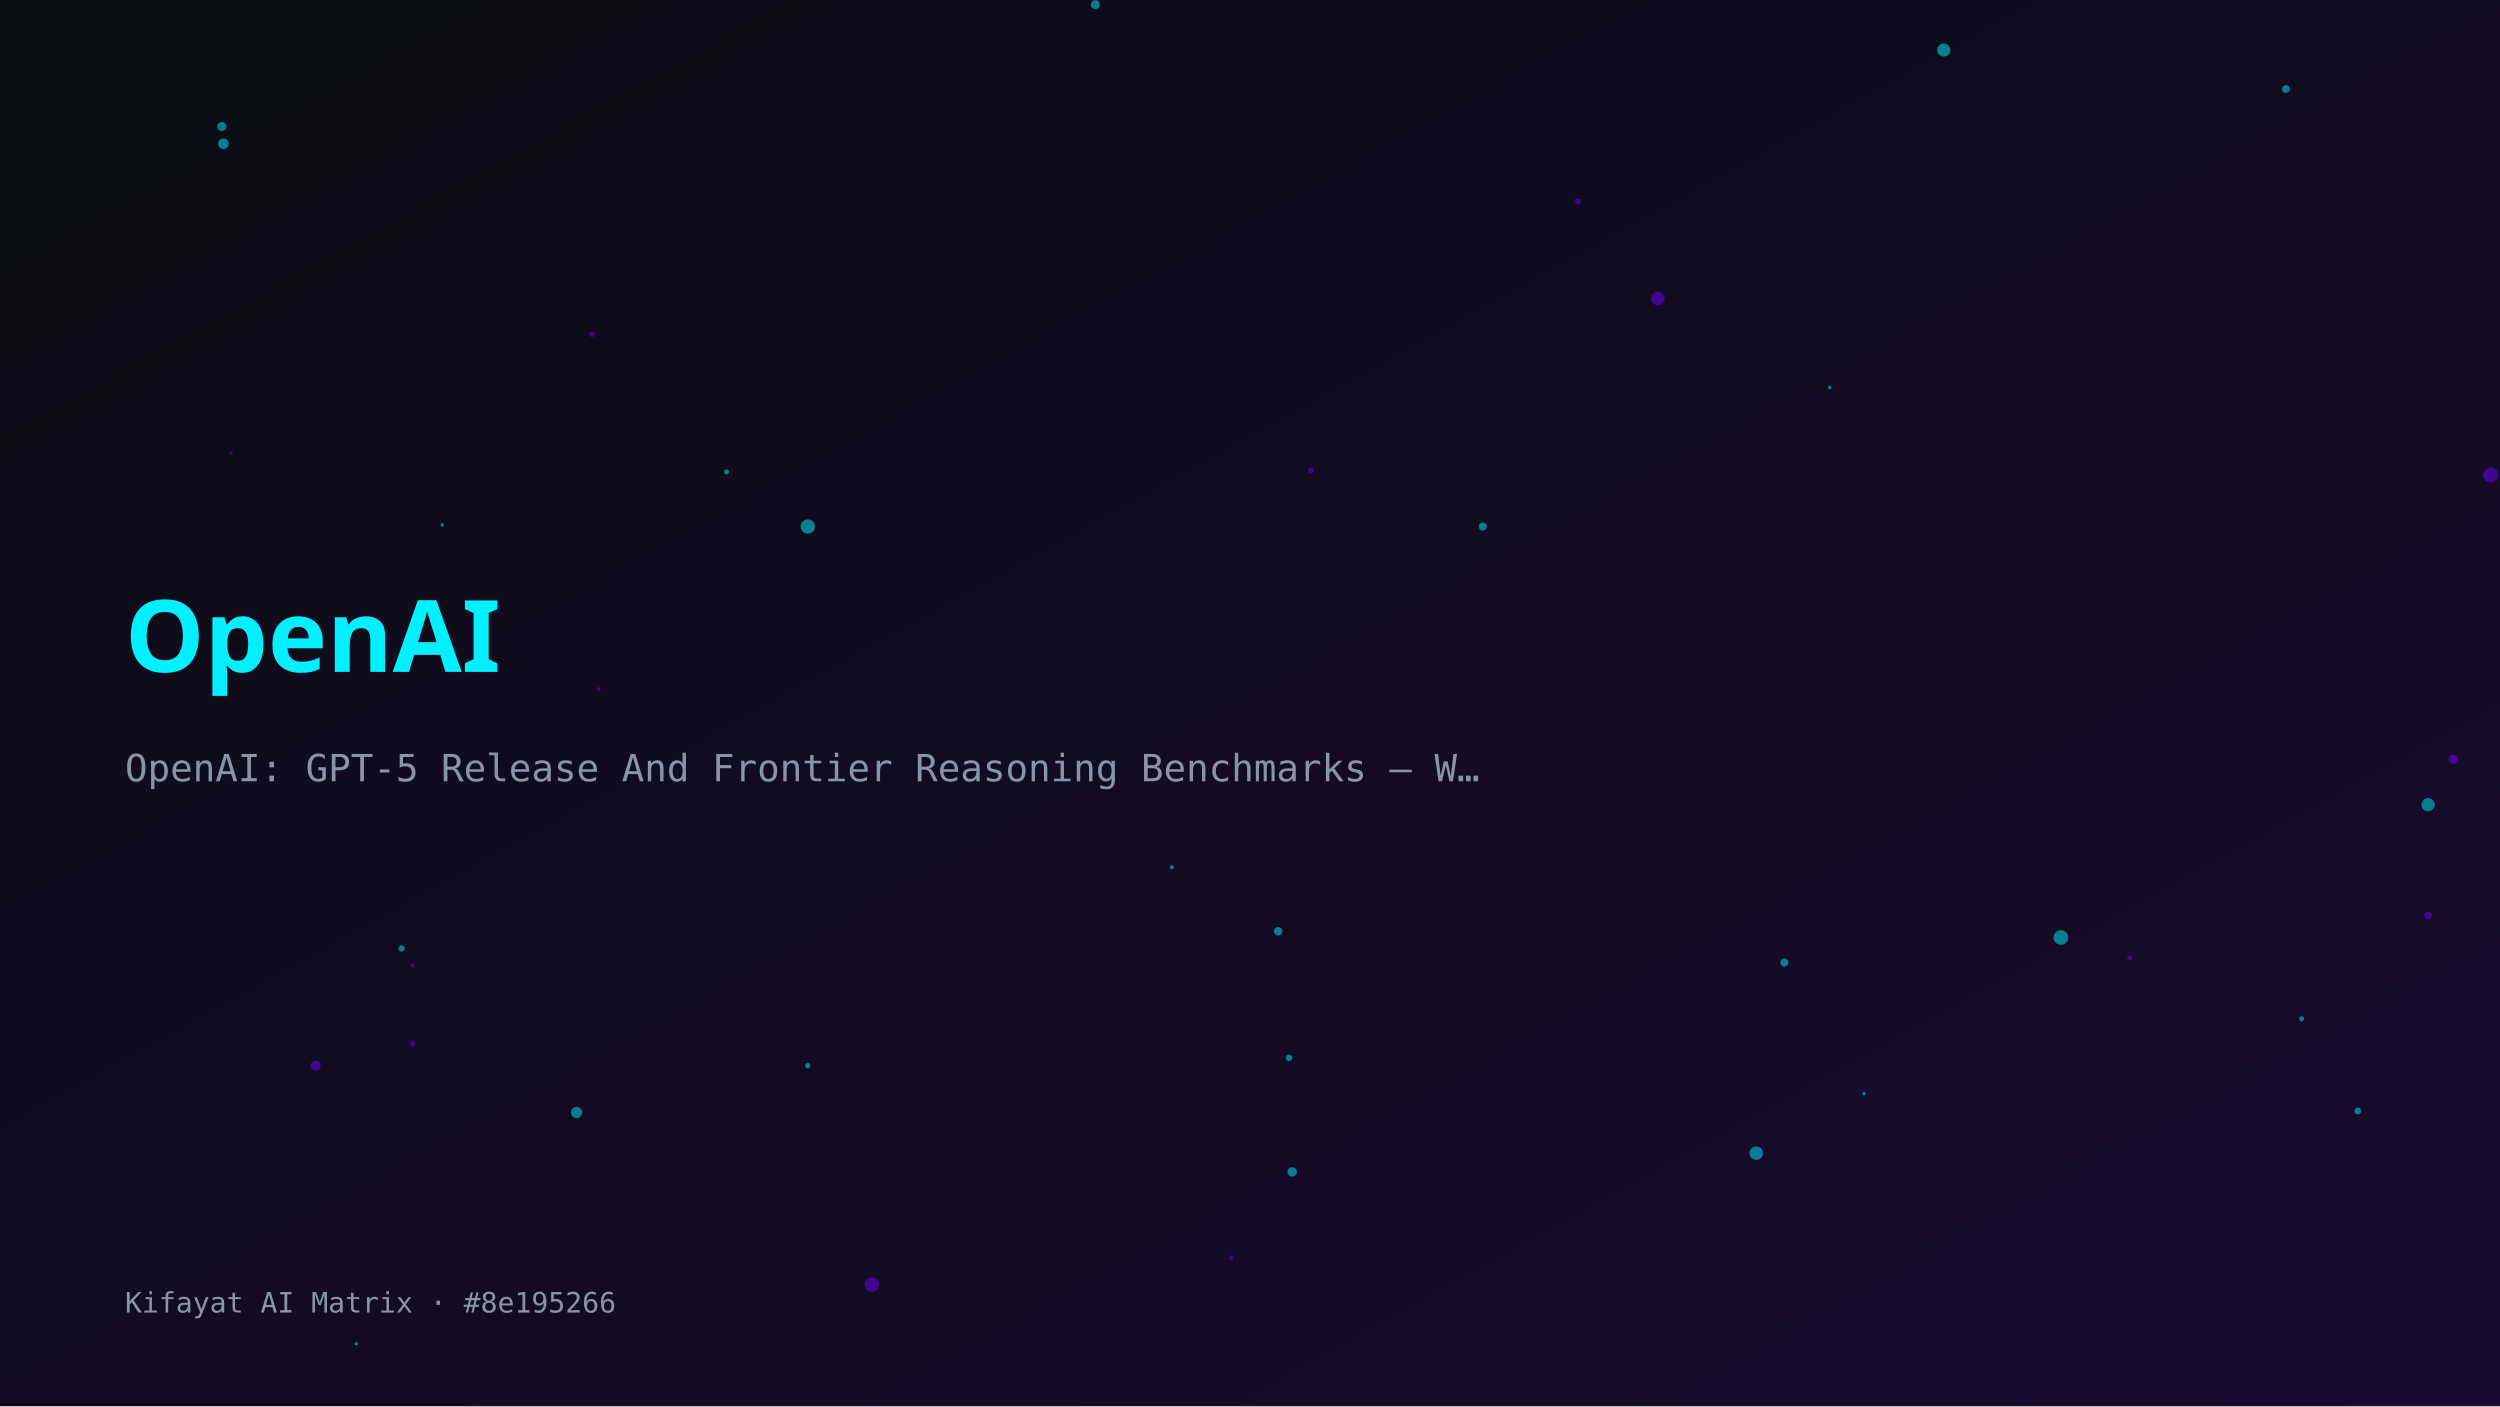
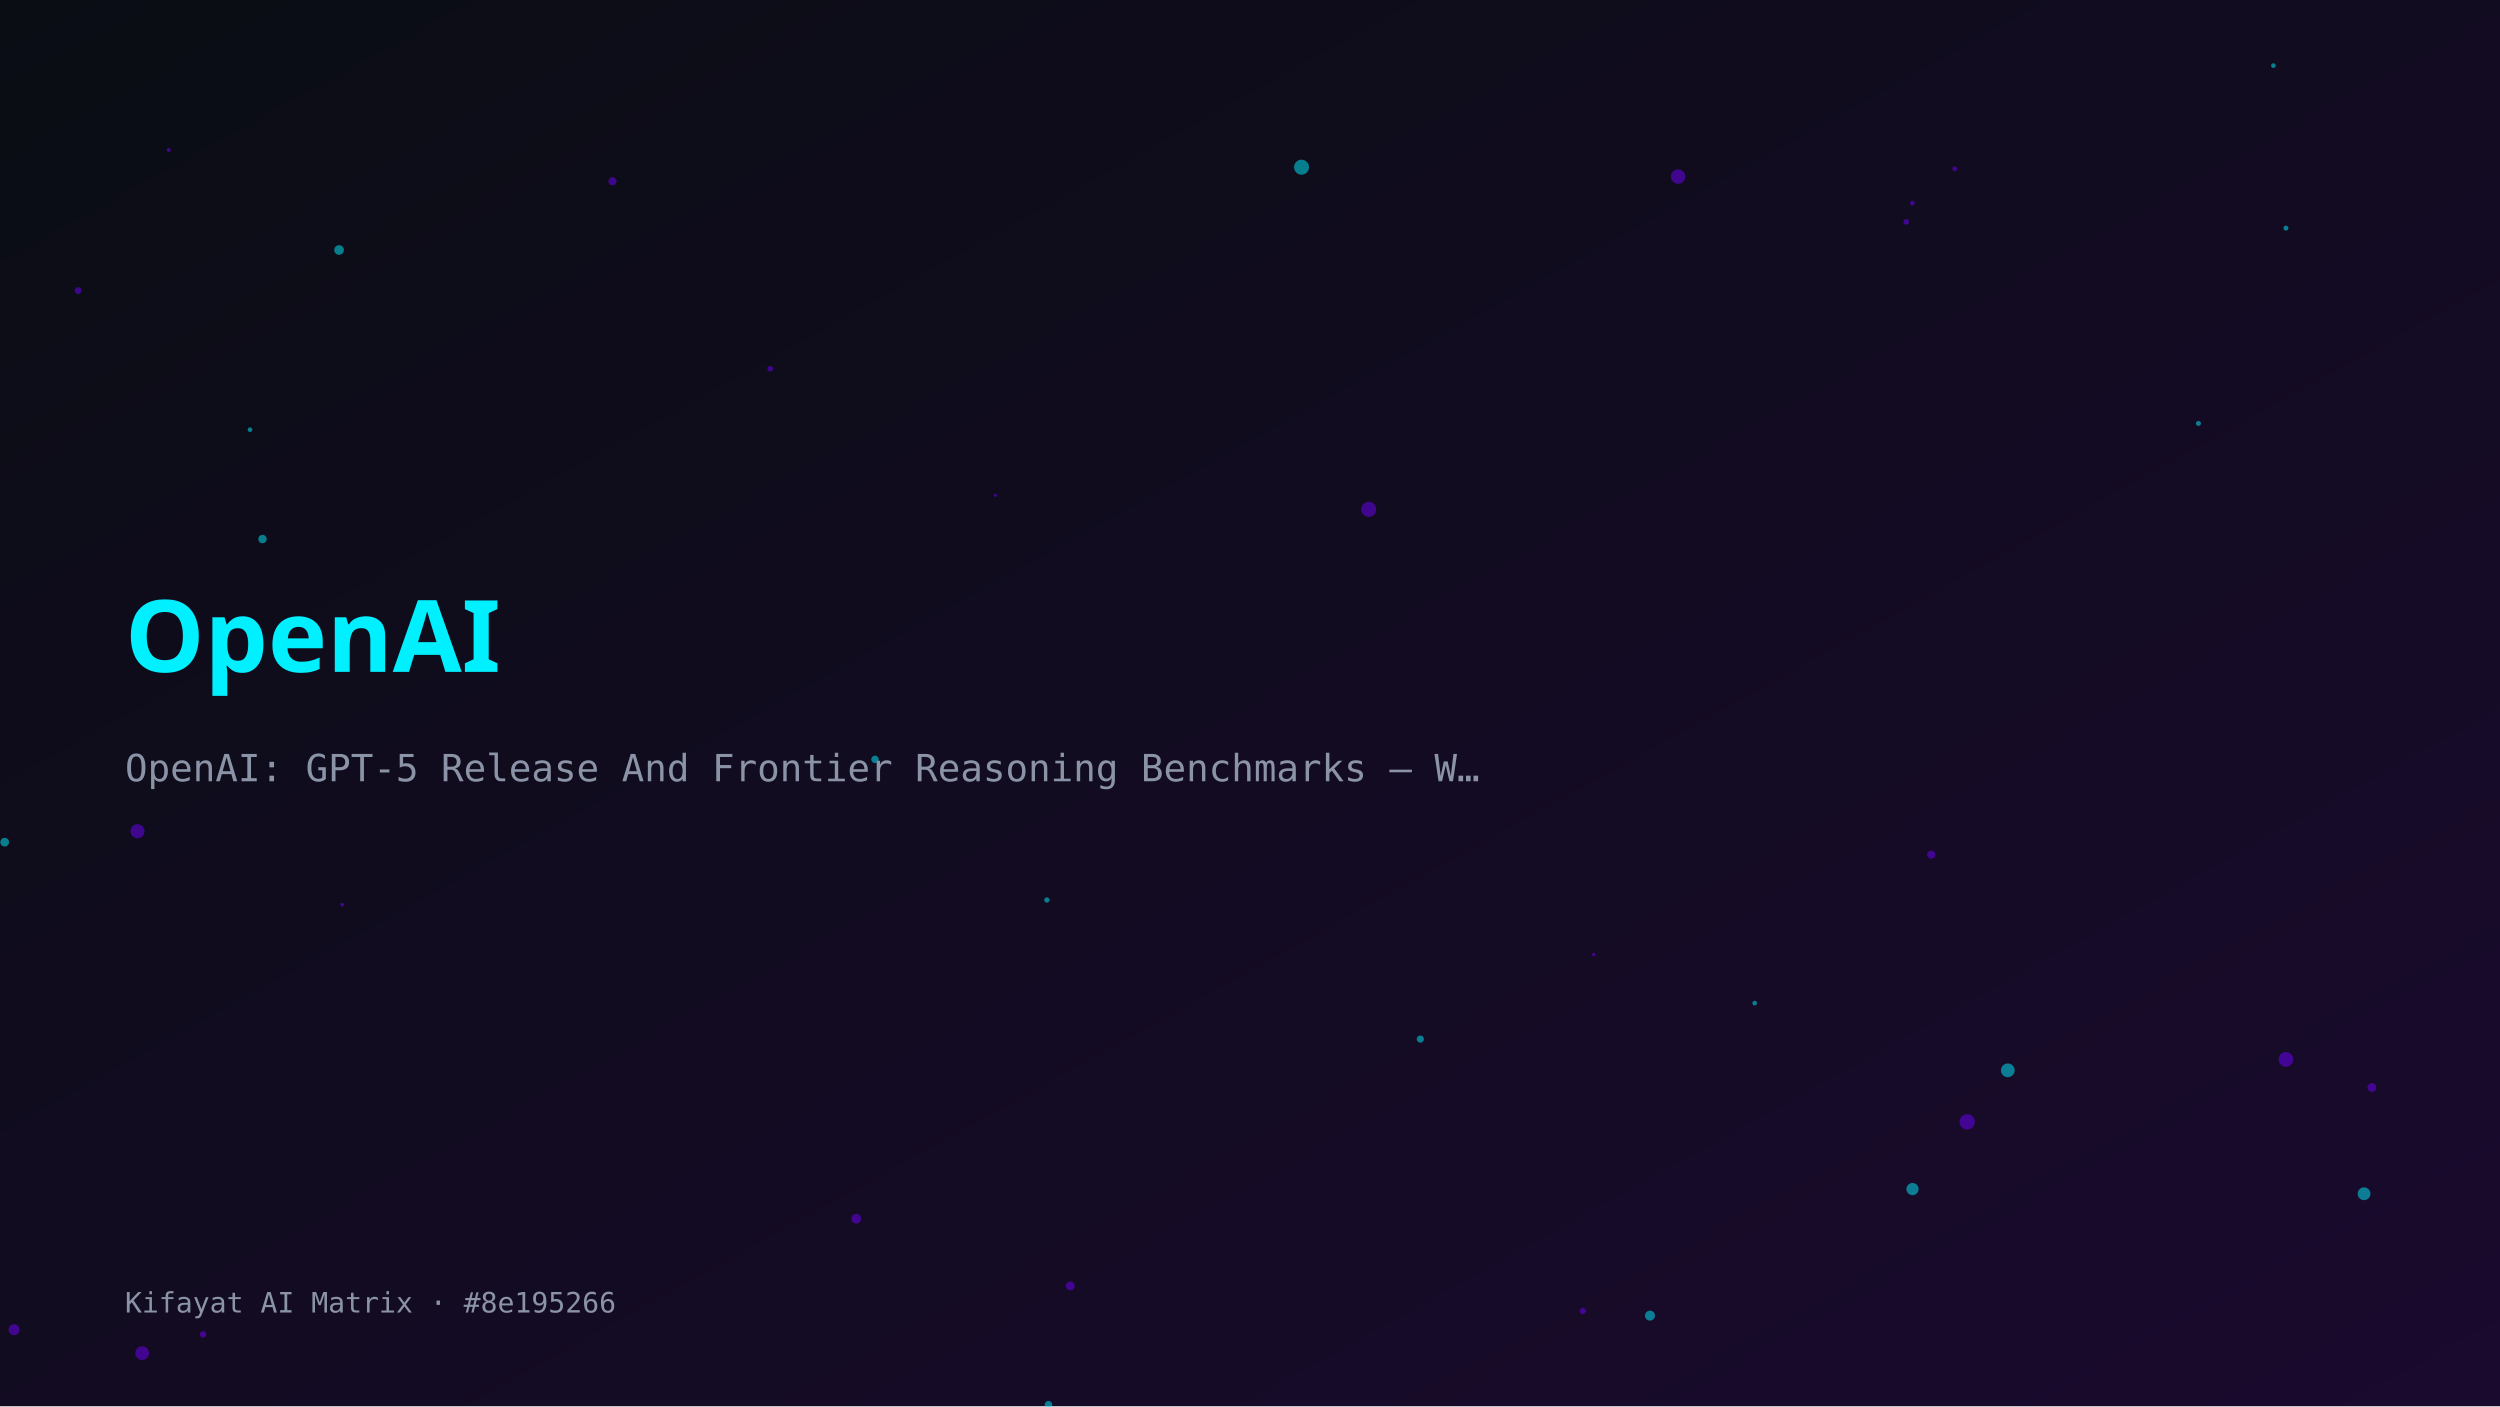
<svg xmlns="http://www.w3.org/2000/svg" width="1600" height="900" viewBox="0 0 1600 900">
  <defs>
    <linearGradient id="g" x1="0" y1="0" x2="1" y2="1">
      <stop offset="0" stop-color="#0A0D14" />
      <stop offset="1" stop-color="#1a0a2e" />
    </linearGradient>
  </defs>
  <rect width="1600" height="900" fill="url(#g)" />
-   <circle cx="839" cy="301" r="1.9" fill="#7000FF" opacity="0.5" />
-   <circle cx="465" cy="302" r="1.6" fill="#00F0FF" opacity="0.5" />
-   <circle cx="383" cy="441" r="1.2" fill="#7000FF" opacity="0.5" />
-   <circle cx="1554" cy="515" r="4.2" fill="#00F0FF" opacity="0.5" />
-   <circle cx="949" cy="337" r="2.6" fill="#00F0FF" opacity="0.5" />
-   <circle cx="1554" cy="586" r="2.4" fill="#7000FF" opacity="0.5" />
-   <circle cx="750" cy="555" r="1.3" fill="#00F0FF" opacity="0.5" />
-   <circle cx="1319" cy="600" r="4.7" fill="#00F0FF" opacity="0.5" />
-   <circle cx="228" cy="860" r="1.1" fill="#00F0FF" opacity="0.5" />
-   <circle cx="142" cy="81" r="2.9" fill="#00F0FF" opacity="0.5" />
-   <circle cx="825" cy="677" r="2.1" fill="#00F0FF" opacity="0.5" />
-   <circle cx="788" cy="805" r="1.2" fill="#7000FF" opacity="0.5" />
-   <circle cx="264" cy="618" r="1.2" fill="#7000FF" opacity="0.5" />
-   <circle cx="1124" cy="738" r="4.3" fill="#00F0FF" opacity="0.5" />
-   <circle cx="517" cy="337" r="4.6" fill="#00F0FF" opacity="0.5" />
-   <circle cx="283" cy="336" r="1.1" fill="#00F0FF" opacity="0.5" />
-   <circle cx="1463" cy="57" r="2.5" fill="#00F0FF" opacity="0.5" />
-   <circle cx="827" cy="750" r="3.0" fill="#00F0FF" opacity="0.5" />
-   <circle cx="558" cy="822" r="4.6" fill="#7000FF" opacity="0.5" />
-   <circle cx="701" cy="3" r="2.9" fill="#00F0FF" opacity="0.5" />
-   <circle cx="143" cy="92" r="3.4" fill="#00F0FF" opacity="0.5" />
-   <circle cx="148" cy="290" r="1.1" fill="#7000FF" opacity="0.5" />
-   <circle cx="517" cy="682" r="1.7" fill="#00F0FF" opacity="0.5" />
-   <circle cx="1061" cy="191" r="4.4" fill="#7000FF" opacity="0.5" />
-   <circle cx="369" cy="712" r="3.6" fill="#00F0FF" opacity="0.5" />
-   <circle cx="264" cy="668" r="1.7" fill="#7000FF" opacity="0.5" />
-   <circle cx="1473" cy="652" r="1.6" fill="#00F0FF" opacity="0.5" />
-   <circle cx="257" cy="607" r="2.0" fill="#00F0FF" opacity="0.5" />
-   <circle cx="1142" cy="616" r="2.6" fill="#00F0FF" opacity="0.5" />
-   <circle cx="1193" cy="700" r="1.1" fill="#00F0FF" opacity="0.5" />
-   <circle cx="379" cy="214" r="1.7" fill="#7000FF" opacity="0.5" />
-   <circle cx="818" cy="596" r="2.7" fill="#00F0FF" opacity="0.5" />
-   <circle cx="1171" cy="248" r="1.2" fill="#00F0FF" opacity="0.5" />
-   <circle cx="202" cy="682" r="3.2" fill="#7000FF" opacity="0.5" />
-   <circle cx="1594" cy="304" r="4.8" fill="#7000FF" opacity="0.5" />
-   <circle cx="1570" cy="486" r="3.0" fill="#7000FF" opacity="0.5" />
-   <circle cx="1010" cy="129" r="1.9" fill="#7000FF" opacity="0.5" />
-   <circle cx="1509" cy="711" r="2.2" fill="#00F0FF" opacity="0.5" />
-   <circle cx="1244" cy="32" r="4.2" fill="#00F0FF" opacity="0.5" />
-   <circle cx="1363" cy="613" r="1.6" fill="#7000FF" opacity="0.5" />
+   <circle cx="1013" cy="839" r="2.0" fill="#7000FF" opacity="0.5" />
+   <circle cx="560" cy="486" r="2.4" fill="#00F0FF" opacity="0.5" />
+   <circle cx="3" cy="539" r="2.8" fill="#00F0FF" opacity="0.5" />
+   <circle cx="1224" cy="761" r="3.9" fill="#00F0FF" opacity="0.5" />
+   <circle cx="1056" cy="842" r="3.2" fill="#00F0FF" opacity="0.5" />
+   <circle cx="1463" cy="146" r="1.6" fill="#00F0FF" opacity="0.5" />
+   <circle cx="1224" cy="130" r="1.5" fill="#7000FF" opacity="0.5" />
+   <circle cx="160" cy="275" r="1.5" fill="#00F0FF" opacity="0.5" />
+   <circle cx="91" cy="866" r="4.4" fill="#7000FF" opacity="0.5" />
+   <circle cx="1463" cy="678" r="4.7" fill="#7000FF" opacity="0.5" />
+   <circle cx="1020" cy="611" r="1.1" fill="#7000FF" opacity="0.5" />
+   <circle cx="1236" cy="547" r="2.6" fill="#7000FF" opacity="0.5" />
+   <circle cx="50" cy="186" r="2.2" fill="#7000FF" opacity="0.5" />
+   <circle cx="685" cy="823" r="2.8" fill="#7000FF" opacity="0.5" />
+   <circle cx="1074" cy="113" r="4.6" fill="#7000FF" opacity="0.5" />
+   <circle cx="392" cy="116" r="2.6" fill="#7000FF" opacity="0.5" />
+   <circle cx="1220" cy="142" r="1.8" fill="#7000FF" opacity="0.5" />
+   <circle cx="493" cy="236" r="1.8" fill="#7000FF" opacity="0.5" />
+   <circle cx="1518" cy="696" r="2.8" fill="#7000FF" opacity="0.5" />
+   <circle cx="1259" cy="718" r="4.9" fill="#7000FF" opacity="0.5" />
+   <circle cx="88" cy="532" r="4.5" fill="#7000FF" opacity="0.5" />
+   <circle cx="1407" cy="271" r="1.6" fill="#00F0FF" opacity="0.5" />
+   <circle cx="1251" cy="108" r="1.5" fill="#7000FF" opacity="0.5" />
+   <circle cx="670" cy="576" r="1.7" fill="#00F0FF" opacity="0.5" />
+   <circle cx="833" cy="107" r="4.8" fill="#00F0FF" opacity="0.5" />
+   <circle cx="876" cy="326" r="4.8" fill="#7000FF" opacity="0.5" />
+   <circle cx="548" cy="780" r="3.1" fill="#7000FF" opacity="0.5" />
+   <circle cx="1513" cy="764" r="4.1" fill="#00F0FF" opacity="0.5" />
+   <circle cx="9" cy="851" r="3.5" fill="#7000FF" opacity="0.5" />
+   <circle cx="217" cy="160" r="3.1" fill="#00F0FF" opacity="0.5" />
+   <circle cx="219" cy="579" r="1.2" fill="#7000FF" opacity="0.5" />
+   <circle cx="1285" cy="685" r="4.4" fill="#00F0FF" opacity="0.5" />
+   <circle cx="108" cy="96" r="1.3" fill="#7000FF" opacity="0.5" />
+   <circle cx="1455" cy="42" r="1.5" fill="#00F0FF" opacity="0.5" />
+   <circle cx="130" cy="854" r="2.1" fill="#7000FF" opacity="0.5" />
+   <circle cx="168" cy="345" r="2.7" fill="#00F0FF" opacity="0.5" />
+   <circle cx="671" cy="899" r="2.4" fill="#00F0FF" opacity="0.5" />
+   <circle cx="1123" cy="642" r="1.5" fill="#00F0FF" opacity="0.5" />
+   <circle cx="637" cy="317" r="1.0" fill="#7000FF" opacity="0.5" />
+   <circle cx="909" cy="665" r="2.3" fill="#00F0FF" opacity="0.5" />
  <text x="80" y="430" font-family="sans-serif" font-size="64" font-weight="700" fill="#00F0FF">OpenAI</text>
  <text x="80" y="500" font-family="monospace" font-size="24" fill="#8B93A7">OpenAI: GPT-5 Release And Frontier Reasoning Benchmarks — W…</text>
  <text x="80" y="840" font-family="monospace" font-size="18" fill="#8B93A7">Kifayat AI Matrix · #8e195266</text>
</svg>
